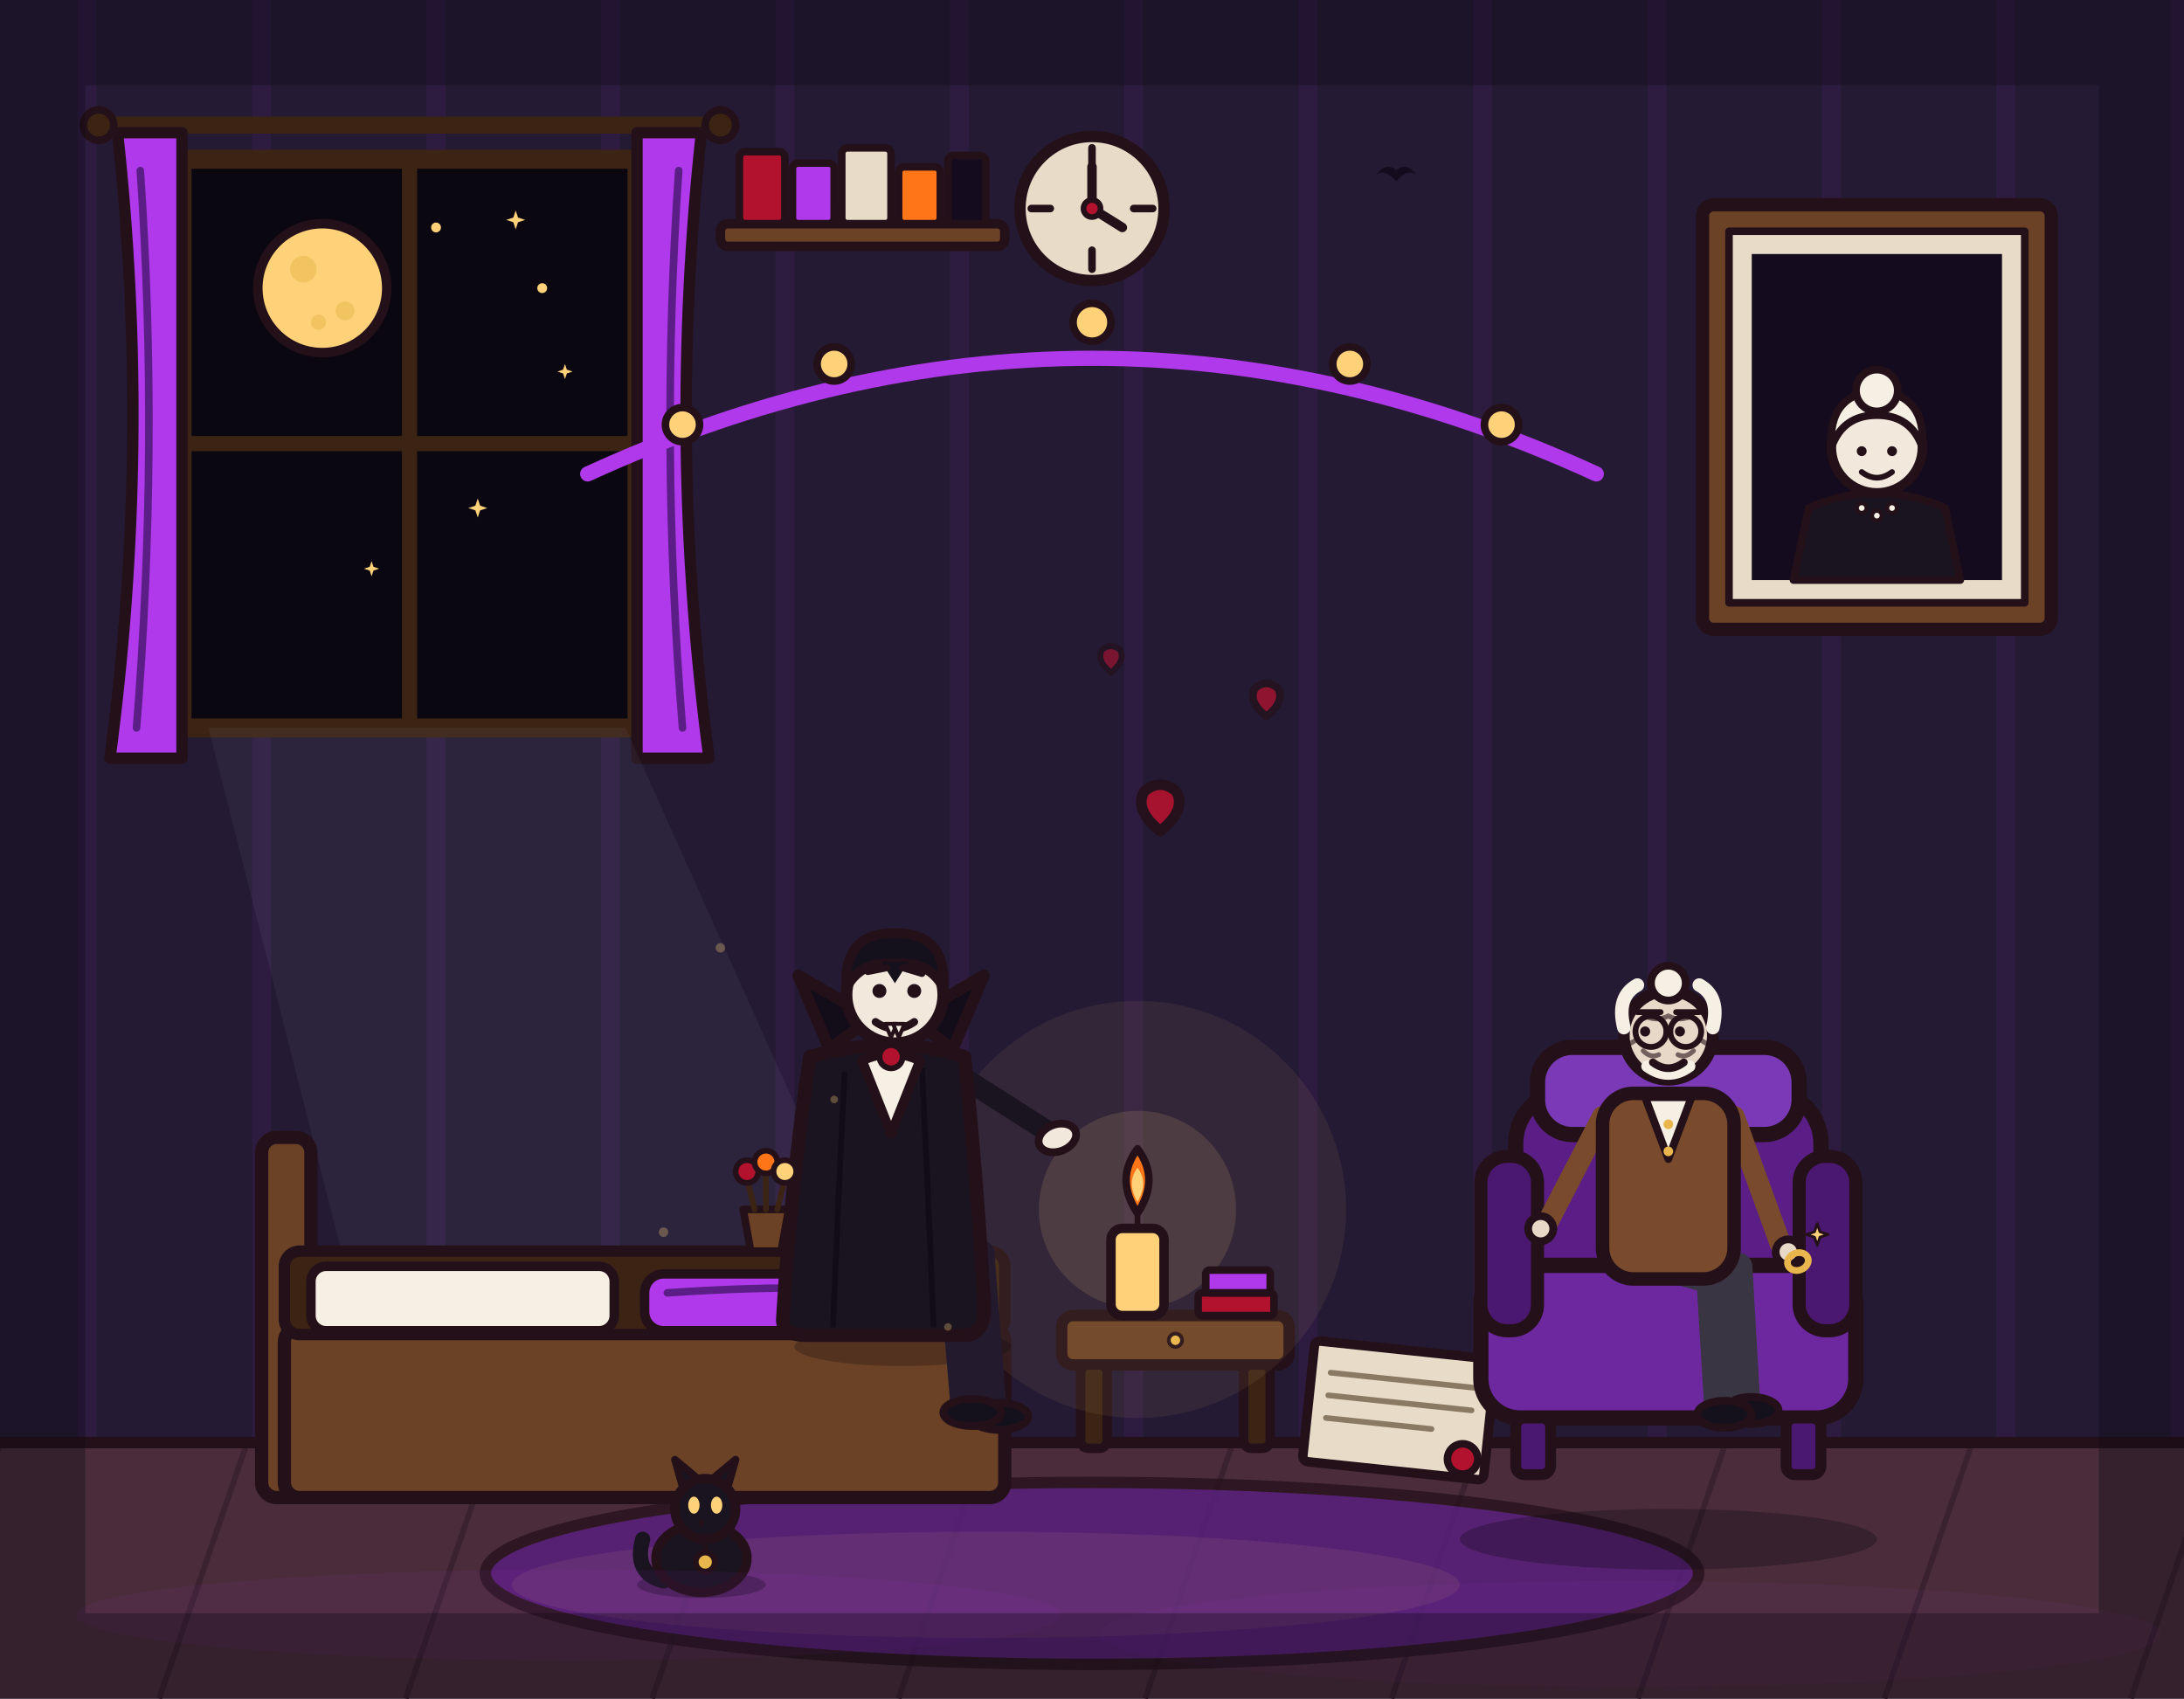
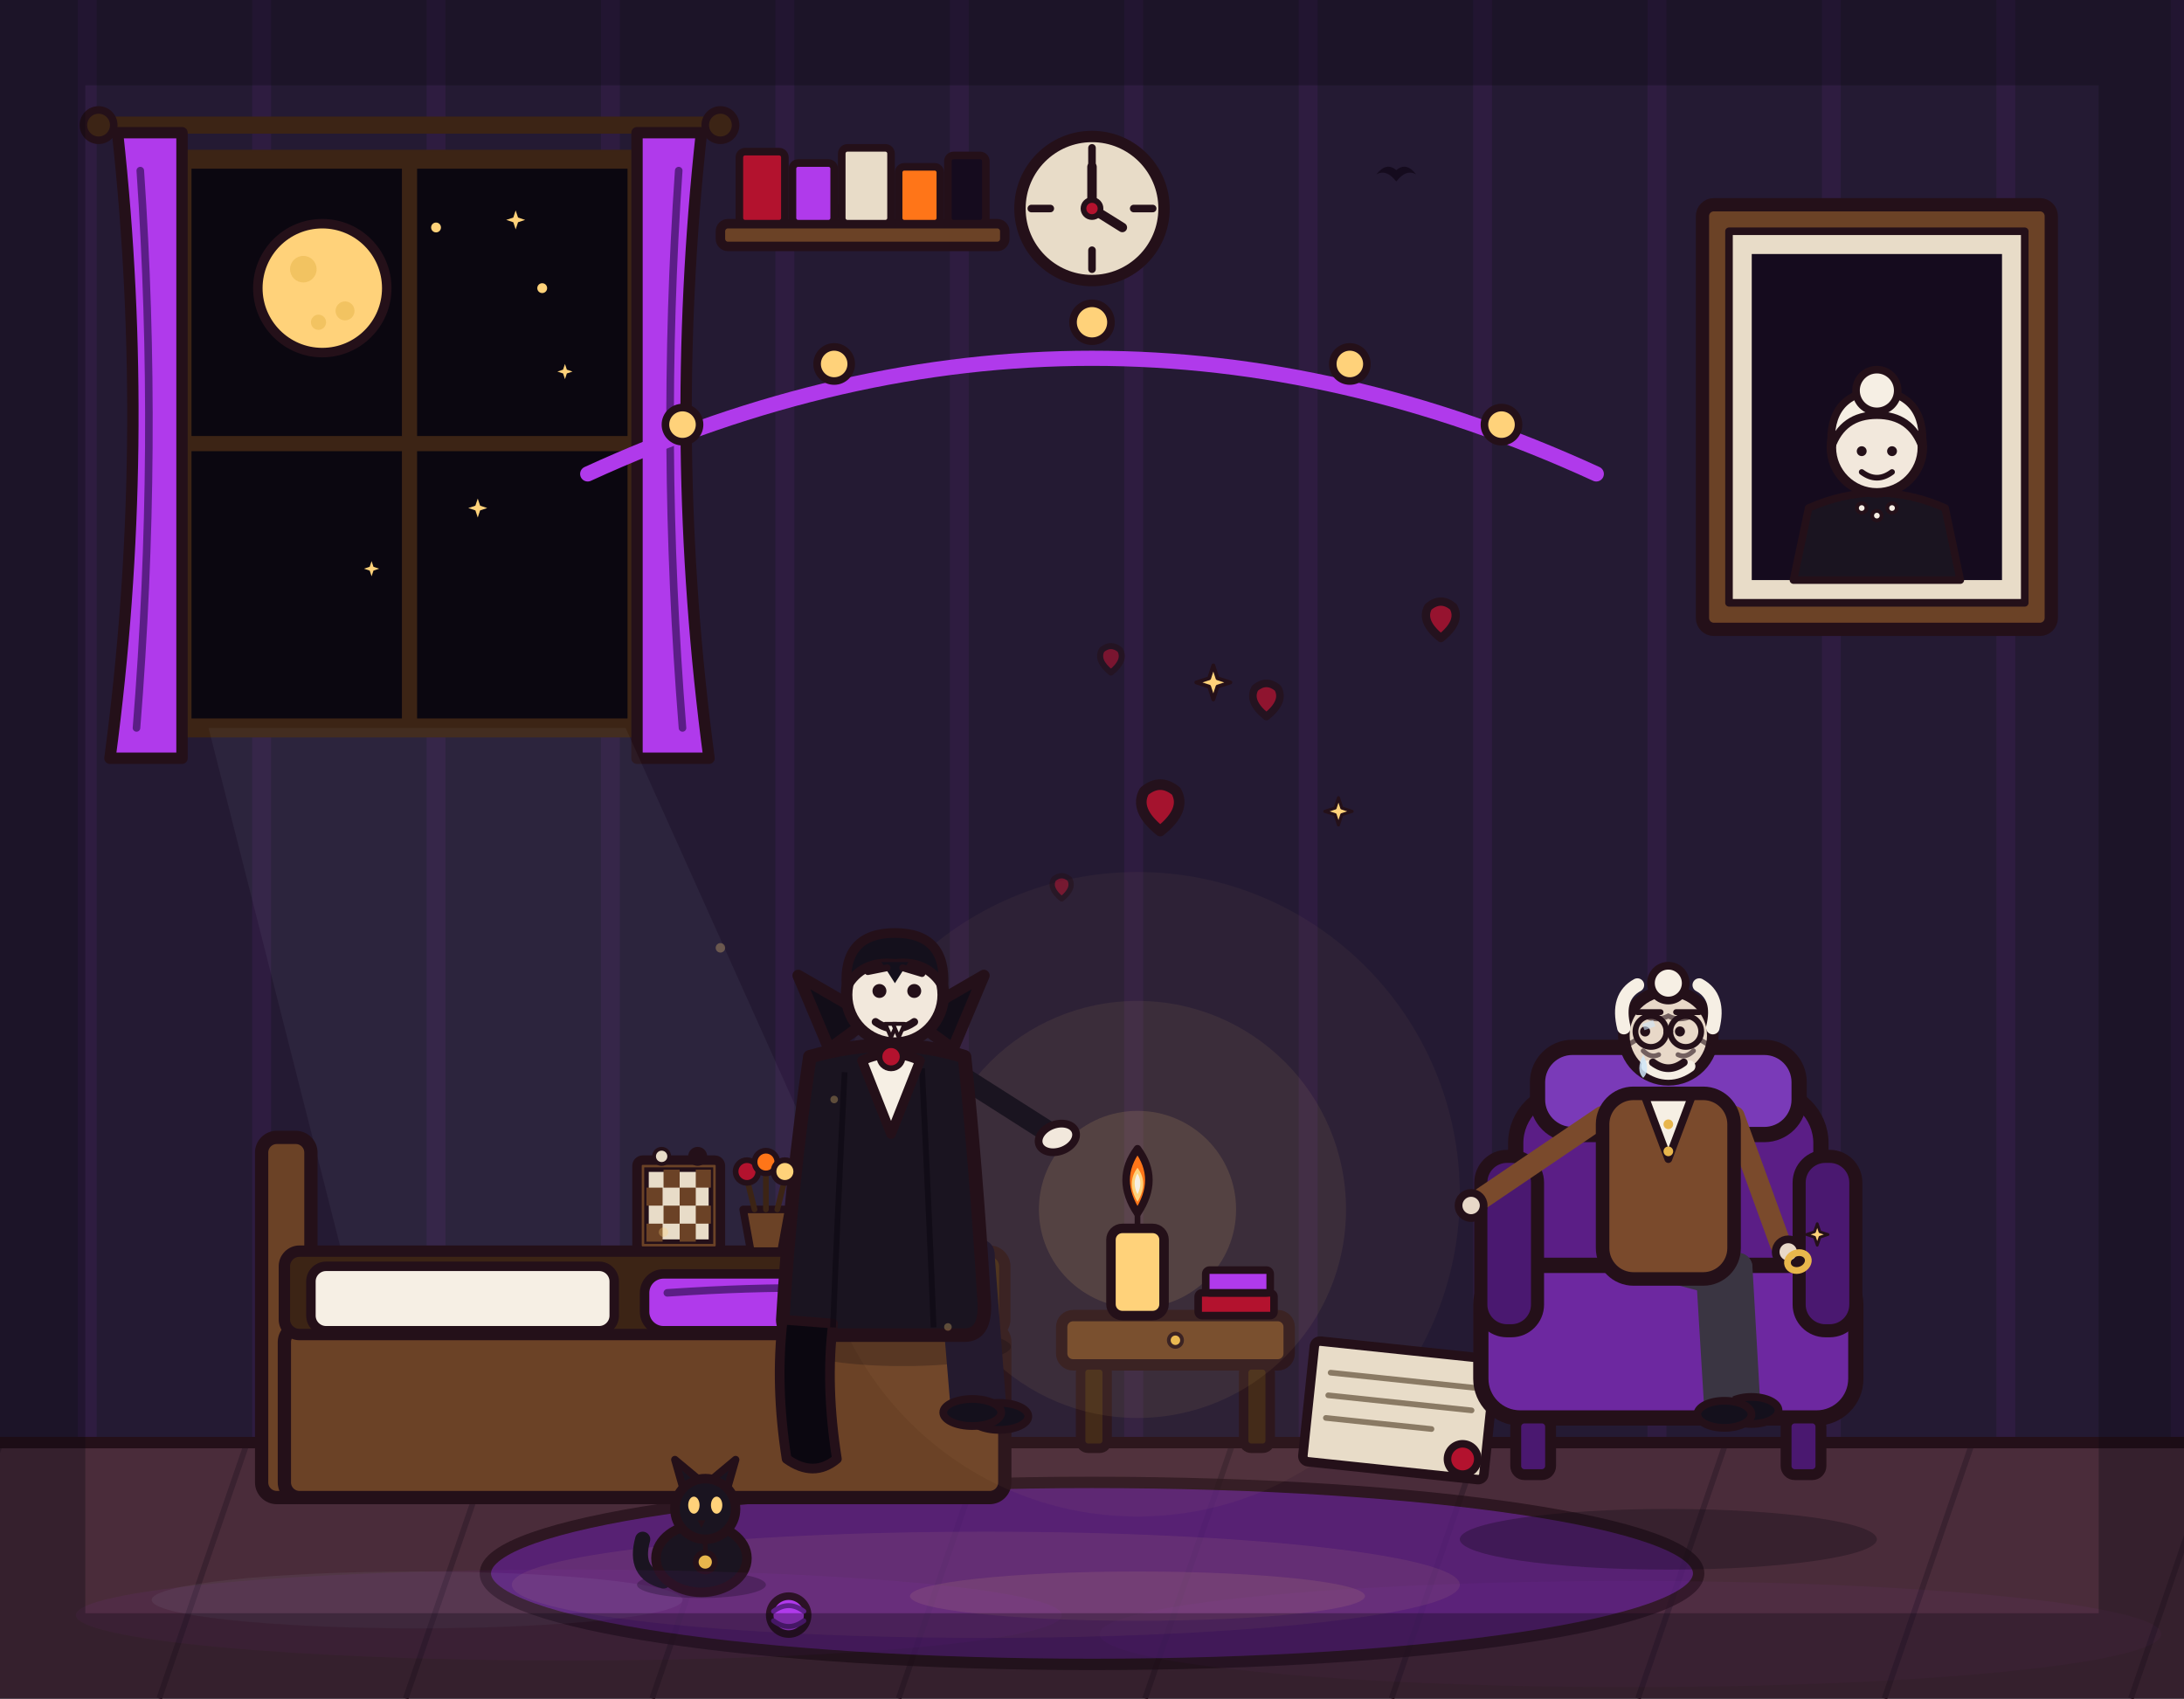
<svg xmlns="http://www.w3.org/2000/svg" viewBox="0 0 1152 896" width="1152" height="896">
  <rect x="0" y="0" width="1152" height="896" fill="#241a33" />
  <path d="M46 0V762M138 0V762M230 0V762M322 0V762M414 0V762M506 0V762M598 0V762M690 0V762M782 0V762M874 0V762M966 0V762M1058 0V762M1150 0V762" stroke="#b03aeb" stroke-width="10" opacity=".07" fill="none" />
  <path d="M0 0 Q7 -9 14 -3 Q21 -9 28 0 Q21 -4 14 5 Q7 -4 0 0 Z" transform="translate(430 112)" fill="#150b1e" />
  <path d="M0 0 Q7 -9 14 -3 Q21 -9 28 0 Q21 -4 14 5 Q7 -4 0 0 Z" transform="translate(726 92) scale(.75)" fill="#150b1e" />
  <line x1="52" y1="66" x2="380" y2="66" stroke="#3c2415" stroke-width="9" stroke-linecap="round" />
  <circle cx="52" cy="66" r="8" fill="#3c2415" stroke="#241019" stroke-width="4" stroke-linejoin="round" />
  <circle cx="380" cy="66" r="8" fill="#3c2415" stroke="#241019" stroke-width="4" stroke-linejoin="round" />
  <rect x="96" y="84" width="240" height="300" fill="#0b0710" stroke="#3c2415" stroke-width="10" stroke-linejoin="round" />
  <circle cx="170" cy="152" r="34" fill="#ffd27a" stroke="#241019" stroke-width="5" stroke-linejoin="round" />
  <circle cx="160" cy="142" r="7" fill="#e8b64c" opacity=".55" />
  <circle cx="182" cy="164" r="5" fill="#e8b64c" opacity=".55" />
  <circle cx="168" cy="170" r="4" fill="#e8b64c" opacity=".55" />
  <path d="M0 -1 L0.25 -0.25 L1 0 L0.25 0.25 L0 1 L-0.25 0.25 L-1 0 L-0.25 -0.25 Z" transform="translate(272 116) scale(5)" fill="#ffd27a" />
  <path d="M0 -1 L0.25 -0.25 L1 0 L0.25 0.25 L0 1 L-0.25 0.25 L-1 0 L-0.25 -0.25 Z" transform="translate(298 196) scale(4)" fill="#ffd27a" />
  <path d="M0 -1 L0.25 -0.25 L1 0 L0.25 0.25 L0 1 L-0.25 0.25 L-1 0 L-0.25 -0.25 Z" transform="translate(252 268) scale(5)" fill="#ffd27a" />
  <path d="M0 -1 L0.25 -0.25 L1 0 L0.25 0.25 L0 1 L-0.25 0.25 L-1 0 L-0.25 -0.25 Z" transform="translate(196 300) scale(4)" fill="#ffd27a" />
  <circle cx="286" cy="152" r="2.6" fill="#ffd27a" />
  <circle cx="230" cy="120" r="2.6" fill="#ffd27a" />
  <line x1="216" y1="84" x2="216" y2="384" stroke="#3c2415" stroke-width="8" />
  <line x1="96" y1="234" x2="336" y2="234" stroke="#3c2415" stroke-width="8" />
  <path d="M62 70 L96 70 L96 400 L58 400 Q80 235 62 70 Z" fill="#b03aeb" stroke="#241019" stroke-width="6" stroke-linejoin="round" />
  <path d="M370 70 L336 70 L336 400 L374 400 Q352 235 370 70 Z" fill="#b03aeb" stroke="#241019" stroke-width="6" stroke-linejoin="round" />
  <path d="M74 90 Q84 235 72 384" fill="none" stroke="#5b1e86" stroke-width="4" stroke-linecap="round" />
  <path d="M358 90 Q348 235 360 384" fill="none" stroke="#5b1e86" stroke-width="4" stroke-linecap="round" />
  <path d="M110 384 L330 384 L560 896 L240 896 Z" fill="#cfe6f8" opacity=".05" />
  <rect x="898" y="108" width="184" height="224" rx="6" fill="#6b4226" stroke="#241019" stroke-width="7" stroke-linejoin="round" />
  <rect x="912" y="122" width="156" height="196" fill="#e8dcc8" stroke="#241019" stroke-width="4" stroke-linejoin="round" />
  <rect x="924" y="134" width="132" height="172" fill="#150b1e" />
  <path d="M946 306 L954 268 Q990 252 1026 268 L1034 306 Z" fill="#1a1420" stroke="#241019" stroke-width="4" stroke-linejoin="round" />
  <circle cx="990" cy="236" r="24" fill="#f2e8dc" stroke="#241019" stroke-width="5" stroke-linejoin="round" />
  <path d="M966 236 Q964 208 990 206 Q1016 208 1014 236 Q1008 219 990 219 Q972 219 966 236 Z" fill="#f6efe4" stroke="#241019" stroke-width="4" stroke-linejoin="round" />
  <circle cx="990" cy="206" r="11" fill="#f6efe4" stroke="#241019" stroke-width="4" stroke-linejoin="round" />
  <circle cx="982" cy="238" r="2.6" fill="#241019" />
  <circle cx="998" cy="238" r="2.6" fill="#241019" />
  <path d="M982 249 Q990 255 998 249" fill="none" stroke="#241019" stroke-width="3" stroke-linecap="round" />
  <circle cx="982" cy="268" r="2.5" fill="#f6efe4" stroke="#241019" stroke-width="2" />
  <circle cx="990" cy="272" r="2.5" fill="#f6efe4" stroke="#241019" stroke-width="2" />
  <circle cx="998" cy="268" r="2.5" fill="#f6efe4" stroke="#241019" stroke-width="2" />
  <circle cx="576" cy="110" r="38" fill="#e8dcc8" stroke="#241019" stroke-width="6" stroke-linejoin="round" />
  <line x1="576" y1="78" x2="576" y2="88" stroke="#241019" stroke-width="4" stroke-linecap="round" />
  <line x1="608" y1="110" x2="598" y2="110" stroke="#241019" stroke-width="4" stroke-linecap="round" />
  <line x1="576" y1="142" x2="576" y2="132" stroke="#241019" stroke-width="4" stroke-linecap="round" />
  <line x1="544" y1="110" x2="554" y2="110" stroke="#241019" stroke-width="4" stroke-linecap="round" />
  <line x1="576" y1="110" x2="576" y2="88" stroke="#241019" stroke-width="5" stroke-linecap="round" />
  <line x1="576" y1="110" x2="592" y2="120" stroke="#241019" stroke-width="5" stroke-linecap="round" />
  <circle cx="576" cy="110" r="4.5" fill="#b3122e" stroke="#241019" stroke-width="3" />
  <path d="M310 250 Q576 128 842 250" fill="none" stroke="#b03aeb" stroke-width="8" stroke-linecap="round" />
  <circle cx="360" cy="224" r="9" fill="#ffd27a" stroke="#241019" stroke-width="4" />
  <circle cx="440" cy="192" r="9" fill="#ffd27a" stroke="#241019" stroke-width="4" />
  <circle cx="576" cy="170" r="10" fill="#ffd27a" stroke="#241019" stroke-width="4" />
  <circle cx="712" cy="192" r="9" fill="#ffd27a" stroke="#241019" stroke-width="4" />
  <circle cx="792" cy="224" r="9" fill="#ffd27a" stroke="#241019" stroke-width="4" />
  <rect x="0" y="760" width="1152" height="136" fill="#4a2c3a" />
  <path d="M0 762 L-46 896M130 762 L84 896M260 762 L214 896M390 762 L344 896M520 762 L474 896M650 762 L604 896M780 762 L734 896M910 762 L864 896M1040 762 L994 896M1170 762 L1124 896" stroke="#3a2230" stroke-width="3" fill="none" />
  <line x1="0" y1="761" x2="1152" y2="761" stroke="#241019" stroke-width="6" stroke-linecap="round" />
  <ellipse cx="576" cy="830" rx="320" ry="48" fill="#5b1e86" stroke="#241019" stroke-width="6" stroke-linejoin="round" opacity=".75" />
  <rect x="138" y="600" width="26" height="190" rx="8" fill="#6b4226" stroke="#241019" stroke-width="7" stroke-linejoin="round" />
  <rect x="150" y="700" width="380" height="90" rx="8" fill="#6b4226" stroke="#241019" stroke-width="7" stroke-linejoin="round" />
  <rect x="150" y="660" width="380" height="44" rx="8" fill="#3c2415" stroke="#241019" stroke-width="6" stroke-linejoin="round" />
  <rect x="164" y="668" width="160" height="34" rx="8" fill="#f6efe4" stroke="#241019" stroke-width="5" stroke-linejoin="round" />
  <rect x="340" y="672" width="167" height="30" rx="10" fill="#b03aeb" stroke="#241019" stroke-width="5" stroke-linejoin="round" />
  <path d="M352 682 Q440 676 494 684" fill="none" stroke="#5b1e86" stroke-width="4" stroke-linecap="round" />
  <rect x="560" y="694" width="120" height="26" rx="6" fill="#6b4226" stroke="#241019" stroke-width="6" stroke-linejoin="round" />
  <rect x="570" y="720" width="14" height="44" rx="4" fill="#3c2415" stroke="#241019" stroke-width="5" stroke-linejoin="round" />
  <rect x="656" y="720" width="14" height="44" rx="4" fill="#3c2415" stroke="#241019" stroke-width="5" stroke-linejoin="round" />
  <circle cx="620" cy="707" r="3.5" fill="#e8b64c" stroke="#241019" stroke-width="2" />
+   <circle cx="600" cy="630" r="170" fill="#ffd27a" opacity=".04" />
  <circle cx="600" cy="638" r="110" fill="#ffd27a" opacity=".07" />
  <circle cx="600" cy="638" r="52" fill="#ffd27a" opacity=".13" />
  <rect x="632" y="682" width="40" height="12" rx="2" fill="#b3122e" stroke="#241019" stroke-width="4" stroke-linejoin="round" />
  <rect x="636" y="670" width="34" height="12" rx="2" fill="#b03aeb" stroke="#241019" stroke-width="4" stroke-linejoin="round" />
  <rect x="586" y="648" width="28" height="46" rx="6" fill="#ffd27a" stroke="#241019" stroke-width="5" stroke-linejoin="round" />
  <line x1="600" y1="648" x2="600" y2="640" stroke="#241019" stroke-width="3" stroke-linecap="round" />
  <path d="M600 640 Q588 622 600 606 Q612 622 600 640 Z" fill="#ff7518" stroke="#241019" stroke-width="4" stroke-linejoin="round" />
  <path d="M600 634 Q594 624 600 616 Q606 624 600 634 Z" fill="#ffd27a" />
+   <path d="M600 630 Q603 624 600 619 Q597 624 600 630 Z" fill="#f6efe4" />
  <g transform="rotate(6 738 744)">
    <rect x="690" y="712" width="96" height="64" rx="3" fill="#e8dcc8" stroke="#241019" stroke-width="5" stroke-linejoin="round" />
    <line x1="700" y1="728" x2="776" y2="728" stroke="#8a7a64" stroke-width="3" stroke-linecap="round" />
    <line x1="700" y1="740" x2="776" y2="740" stroke="#8a7a64" stroke-width="3" stroke-linecap="round" />
    <line x1="700" y1="752" x2="756" y2="752" stroke="#8a7a64" stroke-width="3" stroke-linecap="round" />
    <circle cx="774" cy="766" r="8" fill="#b3122e" stroke="#241019" stroke-width="4" stroke-linejoin="round" />
  </g>
  <ellipse cx="520" cy="836" rx="250" ry="28" fill="#ffd27a" opacity=".08" />
  <ellipse cx="880" cy="812" rx="110" ry="16" fill="#0b0710" opacity=".3" />
  <g transform="translate(880 748) scale(1.15)">
    <rect x="-70" y="-150" width="140" height="110" rx="24" fill="#5b1e86" stroke="#241019" stroke-width="7" stroke-linejoin="round" />
    <rect x="-86" y="-70" width="172" height="70" rx="18" fill="#6d28a0" stroke="#241019" stroke-width="7" stroke-linejoin="round" />
    <rect x="-86" y="-120" width="26" height="80" rx="12" fill="#4a1870" stroke="#241019" stroke-width="6" stroke-linejoin="round" />
    <rect x="60" y="-120" width="26" height="80" rx="12" fill="#4a1870" stroke="#241019" stroke-width="6" stroke-linejoin="round" />
    <rect x="-60" y="-170" width="120" height="40" rx="16" fill="#7a3ab8" stroke="#241019" stroke-width="7" stroke-linejoin="round" />
    <rect x="-70" y="0" width="16" height="26" rx="4" fill="#4a1870" stroke="#241019" stroke-width="5" stroke-linejoin="round" />
    <rect x="54" y="0" width="16" height="26" rx="4" fill="#4a1870" stroke="#241019" stroke-width="5" stroke-linejoin="round" />
  </g>
  <g transform="translate(880 742) scale(1.02)">
    <path d="M-8 -78 L36 -72" fill="none" stroke="#3a3542" stroke-width="15" stroke-linecap="round" />
    <path d="M36 -72 L40 -2" fill="none" stroke="#3a3542" stroke-width="15" stroke-linecap="round" />
    <ellipse cx="43" cy="2" rx="14" ry="7" fill="#14101c" stroke="#241019" stroke-width="4" stroke-linejoin="round" />
    <path d="M-16 -76 L22 -66" fill="none" stroke="#3a3542" stroke-width="15" stroke-linecap="round" />
    <path d="M22 -66 L26 0" fill="none" stroke="#3a3542" stroke-width="15" stroke-linecap="round" />
    <ellipse cx="29" cy="4" rx="14" ry="7" fill="#14101c" stroke="#241019" stroke-width="4" stroke-linejoin="round" />
-     <path d="M-34 -150 L-62 -96" fill="none" stroke="#7a4a2c" stroke-width="11" stroke-linecap="round" />
-     <circle cx="-66" cy="-92" r="6.5" fill="#e8d8c8" stroke="#241019" stroke-width="4" stroke-linejoin="round" />
+     <path d="M-34 -150 L-96 -108" fill="none" stroke="#7a4a2c" stroke-width="11" stroke-linecap="round" />
+     <circle cx="-102" cy="-104" r="6.5" fill="#e8d8c8" stroke="#241019" stroke-width="4" stroke-linejoin="round" />
    <path d="M34 -150 L58 -84" fill="none" stroke="#7a4a2c" stroke-width="11" stroke-linecap="round" />
    <circle cx="62" cy="-80" r="6.5" fill="#e8d8c8" stroke="#241019" stroke-width="4" stroke-linejoin="round" />
    <rect x="-34" y="-162" width="68" height="96" rx="16" fill="#7a4a2c" stroke="#241019" stroke-width="7" stroke-linejoin="round" />
    <path d="M-12 -160 L0 -128 L12 -160 Z" fill="#f6efe4" stroke="#241019" stroke-width="4" stroke-linejoin="round" />
    <circle cx="0" cy="-146" r="2.5" fill="#e8b64c" />
    <circle cx="0" cy="-132" r="2.5" fill="#e8b64c" />
    <circle cx="0" cy="-192" r="23" fill="#e8d8c8" stroke="#241019" stroke-width="6" stroke-linejoin="round" />
    <circle cx="0" cy="-219" r="9" fill="#f6efe4" stroke="#241019" stroke-width="4" stroke-linejoin="round" />
    <path d="M-23 -196 Q-27 -212 -16 -218" fill="none" stroke="#f6efe4" stroke-width="7" stroke-linecap="round" />
    <path d="M23 -196 Q27 -212 16 -218" fill="none" stroke="#f6efe4" stroke-width="7" stroke-linecap="round" />
    <circle cx="-12" cy="-194" r="2.6" fill="#241019" />
    <circle cx="6" cy="-194" r="2.6" fill="#241019" />
    <circle cx="-9" cy="-194" r="8" fill="none" stroke="#241019" stroke-width="3" stroke-linejoin="round" />
    <circle cx="9" cy="-194" r="8" fill="none" stroke="#241019" stroke-width="3" stroke-linejoin="round" />
    <line x1="-1" y1="-194" x2="1" y2="-194" stroke="#241019" stroke-width="3" stroke-linecap="round" />
    <path d="M-16 -204 L-4 -204 M4 -204 L16 -204" stroke="#241019" stroke-width="3" stroke-linecap="round" />
    <path d="M-13 -184 Q-9 -180 -5 -182 M13 -184 Q9 -180 5 -182" fill="none" stroke="#241019" stroke-width="2.5" opacity=".6" stroke-linecap="round" />
    <path d="M-11 -176 Q0 -168 11 -176" fill="none" stroke="#f6efe4" stroke-width="6" stroke-linecap="round" />
    <path d="M-8 -178 Q0 -172 8 -178" fill="none" stroke="#241019" stroke-width="4" stroke-linecap="round" />
    <path d="M-12 -202 Q-6 -199 0 -202 Q6 -199 12 -202" fill="none" stroke="#241019" stroke-width="2.5" opacity=".6" stroke-linecap="round" />
    <path d="M-16 -190 L-21 -187 M16 -190 L21 -187" stroke="#241019" stroke-width="2.5" opacity=".6" stroke-linecap="round" />
+     <path d="M-13 -182 q4 8 0 12 q-4 -4 0 -12 Z" fill="#cfe6f8" opacity=".85" />
+     <rect x="-13" y="-199" width="6" height="3.4" fill="#cfe6f8" opacity=".6" transform="rotate(-20 -10 -197)" />
    <ellipse cx="67" cy="-75" rx="5.5" ry="4.5" transform="rotate(-20 67 -75)" fill="none" stroke="#e8b64c" stroke-width="3.5" />
    <path d="M0 -8 L2 -2 L8 0 L2 2 L0 8 L-2 2 L-8 0 L-2 -2 Z" transform="translate(77 -89) scale(.7)" fill="#ffd27a" stroke="#241019" stroke-width="2" stroke-linejoin="round" />
  </g>
  <g transform="translate(470 688) scale(1.02)">
    <ellipse cx="6" cy="22" rx="56" ry="10" fill="#0b0710" opacity=".25" />
    <path d="M-4 -34 L46 -26" fill="none" stroke="#241a2e" stroke-width="15" stroke-linecap="round" />
    <path d="M46 -26 L52 52" fill="none" stroke="#241a2e" stroke-width="15" stroke-linecap="round" />
    <ellipse cx="56" cy="58" rx="15" ry="7" fill="#14101c" stroke="#241019" stroke-width="4" stroke-linejoin="round" />
    <path d="M-12 -32 L32 -22" fill="none" stroke="#241a2e" stroke-width="15" stroke-linecap="round" />
    <path d="M32 -22 L38 50" fill="none" stroke="#241a2e" stroke-width="15" stroke-linecap="round" />
    <ellipse cx="42" cy="56" rx="15" ry="7" fill="#14101c" stroke="#241019" stroke-width="4" stroke-linejoin="round" />
    <path d="M-36 -118 L-16 -52" fill="none" stroke="#1a1420" stroke-width="11" stroke-linecap="round" />
    <circle cx="-14" cy="-48" r="7" fill="#f2e8dc" stroke="#241019" stroke-width="4" stroke-linejoin="round" />
    <path d="M36 -118 L80 -90" fill="none" stroke="#1a1420" stroke-width="11" stroke-linecap="round" />
    <ellipse cx="86" cy="-86" rx="10" ry="7" transform="rotate(-20 86 -86)" fill="#f2e8dc" stroke="#241019" stroke-width="4" stroke-linejoin="round" />
    <path d="M-42 -128 Q-52 -60 -56 8 Q-56 16 -44 16 L38 16 Q50 16 48 -4 Q44 -70 38 -128 Q0 -140 -42 -128 Z" fill="#1a1420" stroke="#241019" stroke-width="7" stroke-linejoin="round" />
+     <path d="M-56 8 Q-60 42 -54 80 Q-40 90 -28 80 Q-34 42 -30 10 Z" fill="#0b0710" stroke="#241019" stroke-width="5" stroke-linejoin="round" />
    <path d="M-24 -120 Q-28 -40 -30 12 M16 -122 Q20 -40 22 12" fill="none" stroke="#0b0710" stroke-width="3" opacity=".6" />
    <path d="M-32 -132 L-48 -170 L-10 -148 Z" fill="#120d18" stroke="#241019" stroke-width="6" stroke-linejoin="round" />
    <path d="M32 -132 L48 -170 L10 -148 Z" fill="#120d18" stroke="#241019" stroke-width="6" stroke-linejoin="round" />
    <path d="M-15 -126 L0 -88 L15 -126 Q0 -133 -15 -126 Z" fill="#f6efe4" stroke="#241019" stroke-width="5" stroke-linejoin="round" />
    <circle cx="2" cy="-160" r="25" fill="#f2e8dc" stroke="#241019" stroke-width="6" stroke-linejoin="round" />
    <path d="M-23 -164 Q-25 -192 2 -192 Q29 -192 27 -164 Q19 -178 2 -176 Q-15 -178 -23 -164 Z" fill="#14101c" stroke="#241019" stroke-width="5" stroke-linejoin="round" />
    <path d="M-5 -177 L2 -166 L9 -177 Z" fill="#14101c" />
    <circle cx="-6" cy="-162" r="3.6" fill="#241019" />
    <circle cx="12" cy="-162" r="3.6" fill="#241019" />
    <path d="M-12 -172 L-2 -174 M6 -174 L16 -171" stroke="#241019" stroke-width="3.5" stroke-linecap="round" />
    <path d="M-8 -146 Q2 -139 12 -146" fill="none" stroke="#241019" stroke-width="4" stroke-linecap="round" />
    <path d="M-3 -145 L0 -138 L3 -145 Z" fill="#f6efe4" stroke="#241019" stroke-width="2" stroke-linejoin="round" />
    <path d="M1 -145 L4 -138 L7 -145 Z" fill="#f6efe4" stroke="#241019" stroke-width="2" stroke-linejoin="round" />
    <circle cx="0" cy="-128" r="6" fill="#b3122e" stroke="#241019" stroke-width="3" stroke-linejoin="round" />
  </g>
  <path d="M0 6 Q-10 -2 -6 -9 Q0 -14 6 -9 Q10 -2 0 6 Z" transform="translate(612 430) scale(1.4)" fill="#b3122e" stroke="#241019" stroke-width="4" stroke-linejoin="round" opacity=".9" />
  <path d="M0 6 Q-10 -2 -6 -9 Q0 -14 6 -9 Q10 -2 0 6 Z" transform="translate(668 372)" fill="#b3122e" stroke="#241019" stroke-width="4" stroke-linejoin="round" opacity=".75" />
  <path d="M0 6 Q-10 -2 -6 -9 Q0 -14 6 -9 Q10 -2 0 6 Z" transform="translate(586 350) scale(.8)" fill="#b3122e" stroke="#241019" stroke-width="4" stroke-linejoin="round" opacity=".6" />
  <g>
+     <rect x="336" y="612" width="44" height="48" rx="3" fill="#6b4226" stroke="#241019" stroke-width="5" stroke-linejoin="round" />
+     <rect x="341" y="617" width="34" height="38" fill="#e8dcc8" stroke="#241019" stroke-width="2.4" />
+     <rect x="350" y="617" width="8.5" height="9.5" fill="#6b4226" />
+     <rect x="367" y="617" width="8" height="9.5" fill="#6b4226" />
+     <rect x="341" y="626.5" width="8.5" height="9.5" fill="#6b4226" />
+     <rect x="358.5" y="626.5" width="8.5" height="9.5" fill="#6b4226" />
+     <rect x="350" y="636" width="8.5" height="9.5" fill="#6b4226" />
+     <rect x="367" y="636" width="8" height="9.5" fill="#6b4226" />
+     <rect x="341" y="645.5" width="8.5" height="9.5" fill="#6b4226" />
+     <rect x="358.5" y="645.5" width="8.5" height="9.5" fill="#6b4226" />
+     <circle cx="349" cy="610" r="4" fill="#e8dcc8" stroke="#241019" stroke-width="2" />
+     <circle cx="368" cy="610" r="4" fill="#241019" stroke="#241019" stroke-width="2" />
+   </g>
+   <path d="M0 6 Q-10 -2 -6 -9 Q0 -14 6 -9 Q10 -2 0 6 Z" transform="translate(760 330) scale(1.1)" fill="#b3122e" stroke="#241019" stroke-width="4" stroke-linejoin="round" opacity=".8" />
+   <path d="M0 6 Q-10 -2 -6 -9 Q0 -14 6 -9 Q10 -2 0 6 Z" transform="translate(560 470) scale(.7)" fill="#b3122e" stroke="#241019" stroke-width="4" stroke-linejoin="round" opacity=".55" />
+   <path d="M0 -9 L2.2 -2.2 L9 0 L2.2 2.2 L0 9 L-2.2 2.2 L-9 0 L-2.2 -2.2 Z" transform="translate(640 360)" fill="#ffd27a" stroke="#241019" stroke-width="2" stroke-linejoin="round" />
+   <path d="M0 -9 L2.2 -2.2 L9 0 L2.2 2.2 L0 9 L-2.2 2.2 L-9 0 L-2.2 -2.2 Z" transform="translate(706 428) scale(.8)" fill="#ffd27a" stroke="#241019" stroke-width="2" stroke-linejoin="round" />
+   <ellipse cx="600" cy="842" rx="120" ry="13" fill="#ffd27a" opacity=".1" />
+   <ellipse cx="220" cy="844" rx="140" ry="15" fill="#cfe6f8" opacity=".06" />
+   <g transform="translate(416 852)">
+     <circle r="10" fill="#b03aeb" stroke="#241019" stroke-width="4" />
+     <path d="M-8 -2 Q0 -8 8 -2 M-8 3 Q0 9 8 3" fill="none" stroke="#5b1e86" stroke-width="2.6" stroke-linecap="round" />
+   </g>
+   <g>
    <rect x="380" y="118" width="150" height="12" rx="4" fill="#6b4226" stroke="#241019" stroke-width="5" stroke-linejoin="round" />
    <rect x="390" y="80" width="24" height="38" rx="3" fill="#b3122e" stroke="#241019" stroke-width="4" stroke-linejoin="round" />
    <rect x="418" y="86" width="22" height="32" rx="3" fill="#b03aeb" stroke="#241019" stroke-width="4" stroke-linejoin="round" />
    <rect x="444" y="78" width="26" height="40" rx="3" fill="#e8dcc8" stroke="#241019" stroke-width="4" stroke-linejoin="round" />
    <rect x="474" y="88" width="22" height="30" rx="3" fill="#ff7518" stroke="#241019" stroke-width="4" stroke-linejoin="round" />
    <rect x="500" y="82" width="20" height="36" rx="3" fill="#150b1e" stroke="#241019" stroke-width="4" stroke-linejoin="round" />
  </g>
  <g transform="translate(404 660)">
    <path d="M-12 -22 L12 -22 L8 0 L-8 0 Z" fill="#6b4226" stroke="#241019" stroke-width="4" stroke-linejoin="round" />
    <line x1="-6" y1="-22" x2="-10" y2="-38" stroke="#3c2415" stroke-width="3" stroke-linecap="round" />
    <line x1="0" y1="-22" x2="0" y2="-42" stroke="#3c2415" stroke-width="3" stroke-linecap="round" />
    <line x1="6" y1="-22" x2="10" y2="-38" stroke="#3c2415" stroke-width="3" stroke-linecap="round" />
    <circle cx="-10" cy="-42" r="6" fill="#b3122e" stroke="#241019" stroke-width="3" />
    <circle cx="0" cy="-47" r="6" fill="#ff7518" stroke="#241019" stroke-width="3" />
    <circle cx="10" cy="-42" r="6" fill="#ffd27a" stroke="#241019" stroke-width="3" />
  </g>
  <g transform="translate(370 830)">
    <ellipse cx="0" cy="6" rx="34" ry="7" fill="#0b0710" opacity=".3" />
    <path d="M-20 4 Q-36 0 -31 -18" fill="none" stroke="#1a1420" stroke-width="8" stroke-linecap="round" />
    <ellipse cx="0" cy="-8" rx="24" ry="18" fill="#1a1420" stroke="#241019" stroke-width="5" stroke-linejoin="round" />
    <circle cx="2" cy="-34" r="16" fill="#1a1420" stroke="#241019" stroke-width="5" stroke-linejoin="round" />
    <path d="M-10 -46 L-14 -60 L-2 -50 Z" fill="#1a1420" stroke="#241019" stroke-width="4" stroke-linejoin="round" />
    <path d="M14 -46 L18 -60 L6 -50 Z" fill="#1a1420" stroke="#241019" stroke-width="4" stroke-linejoin="round" />
    <ellipse cx="-4" cy="-36" rx="3" ry="4.5" fill="#ffd27a" />
    <ellipse cx="8" cy="-36" rx="3" ry="4.5" fill="#ffd27a" />
    <path d="M-2 -28 L2 -28 L0 -24 Z" fill="#241019" />
    <line x1="2" y1="-18" x2="2" y2="-10" stroke="#241019" stroke-width="2.5" />
    <circle cx="2" cy="-6" r="5" fill="#e8b64c" stroke="#241019" stroke-width="3" />
  </g>
  <ellipse cx="300" cy="852" rx="260" ry="24" fill="#b03aeb" opacity=".06" />
  <ellipse cx="860" cy="862" rx="280" ry="28" fill="#b03aeb" opacity=".05" />
  <g fill="#ffd27a" opacity=".3">
    <circle cx="380" cy="500" r="2.5" />
    <circle cx="440" cy="580" r="2" />
    <circle cx="350" cy="650" r="2.5" />
    <circle cx="500" cy="700" r="2" />
  </g>
  <rect x="0" y="0" width="1152" height="896" fill="none" stroke="#0b0710" stroke-width="90" opacity=".32" />
</svg>
